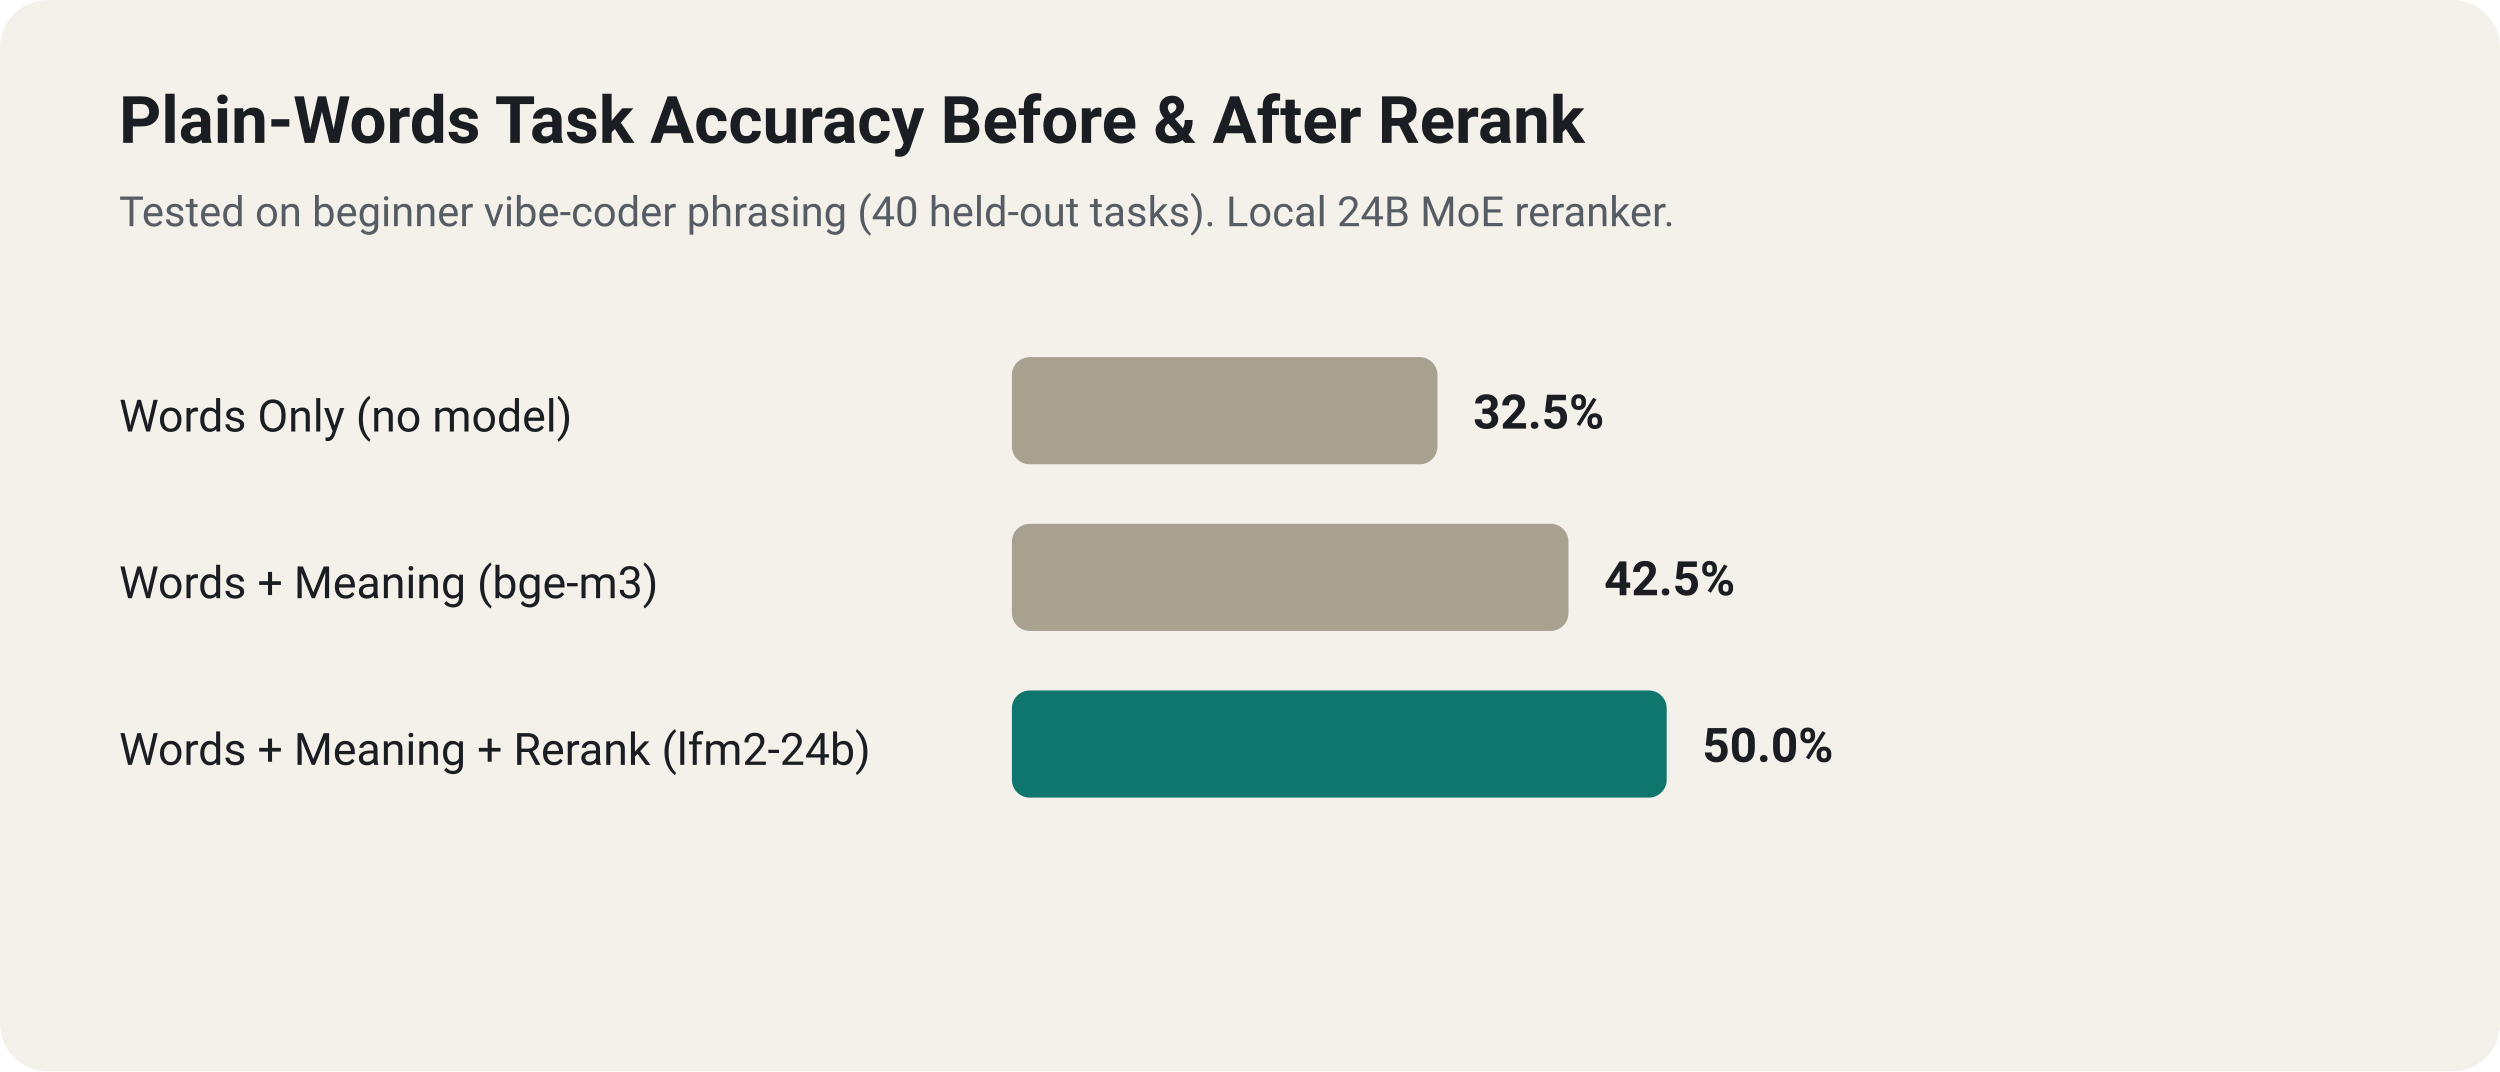
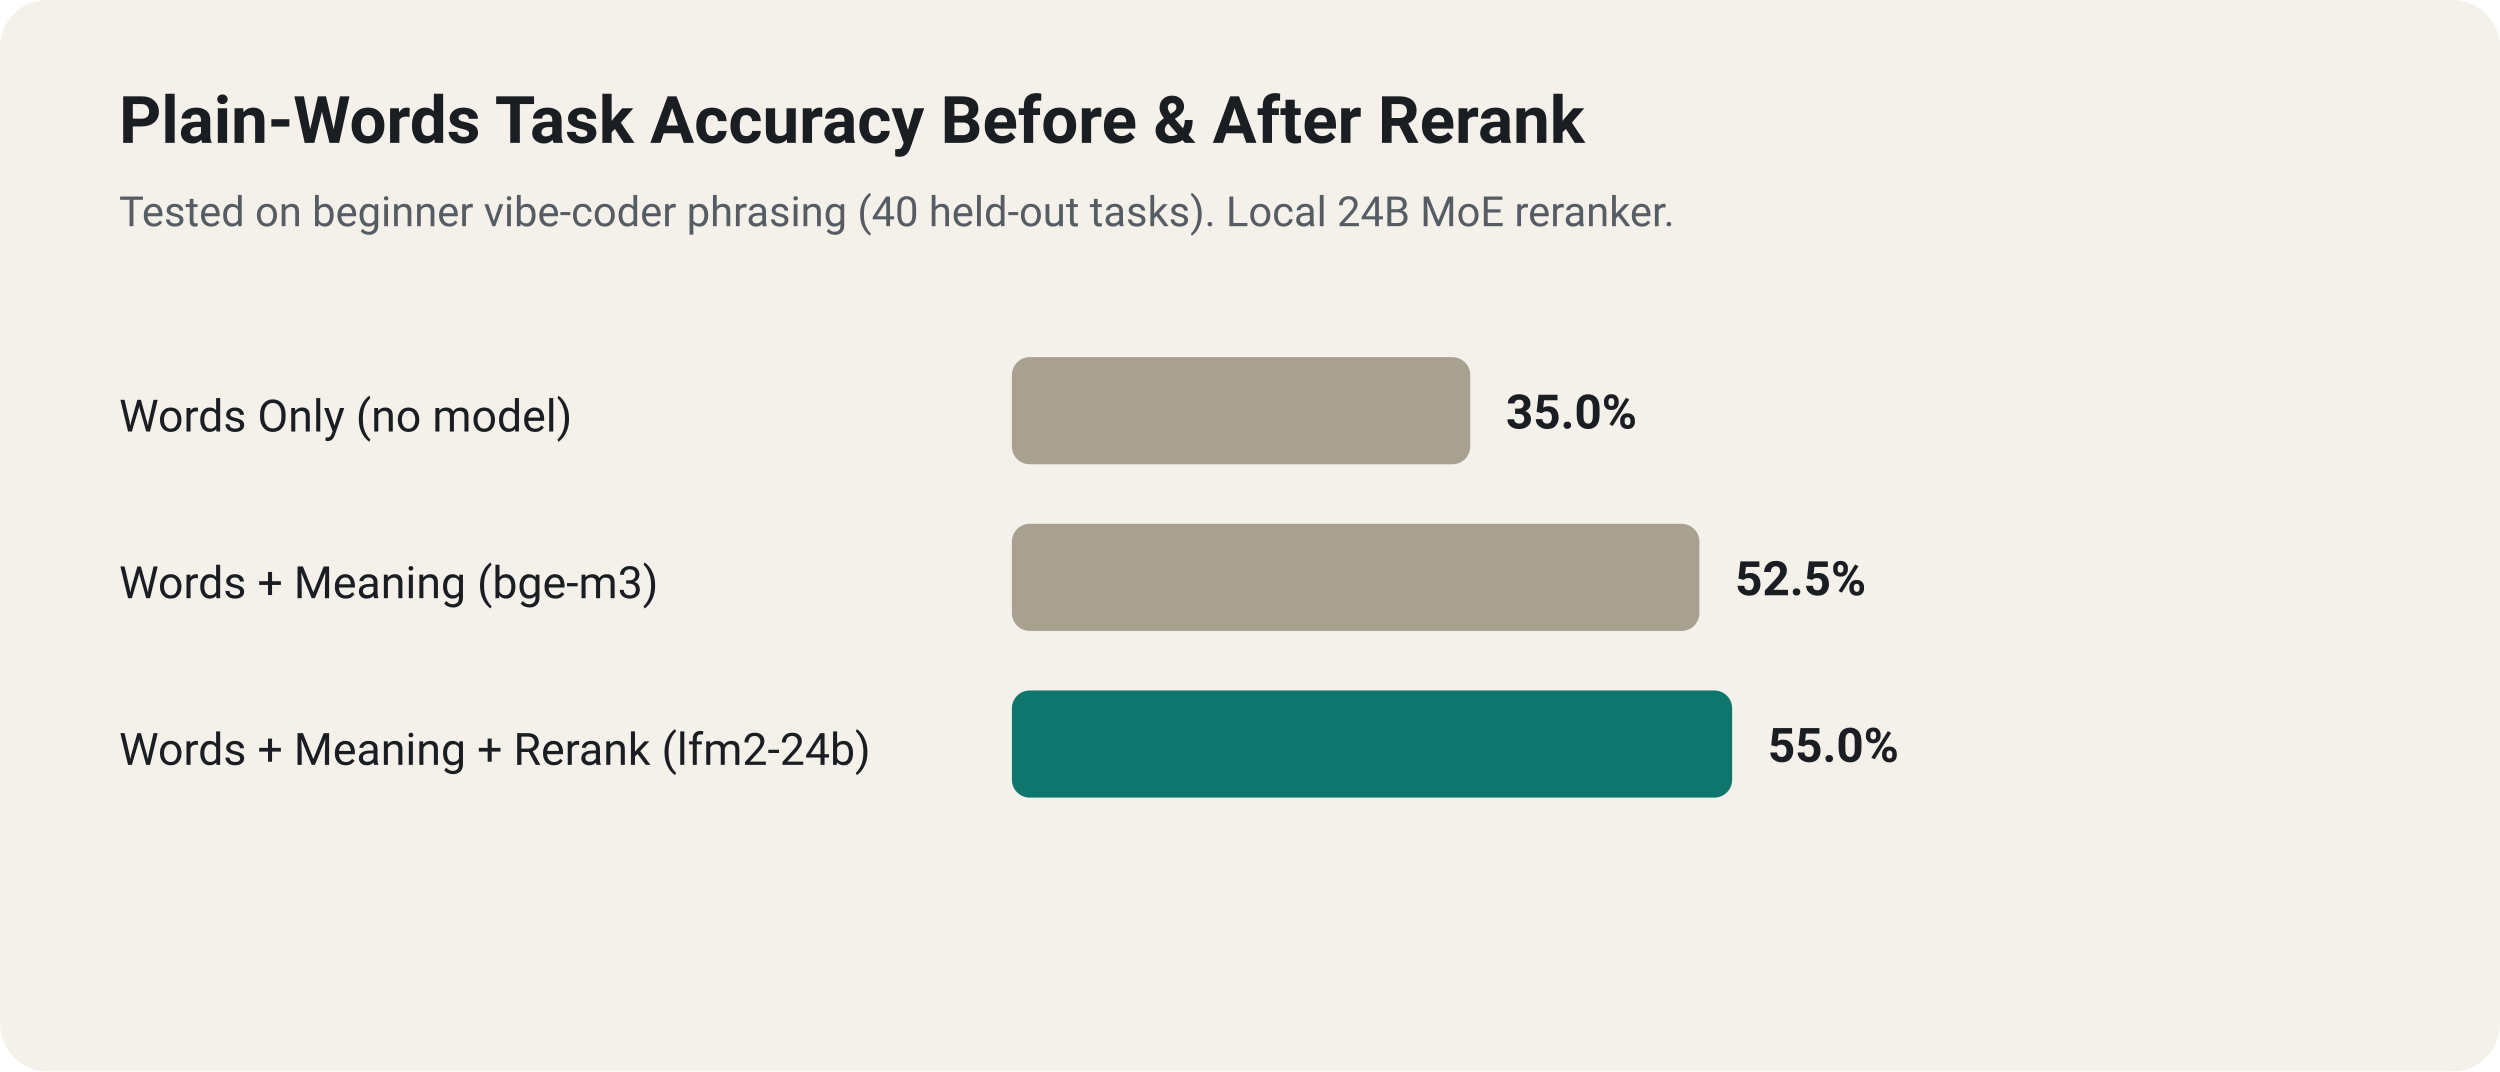
<svg xmlns="http://www.w3.org/2000/svg" width="840" height="360" viewBox="0 0 840 360" role="img" aria-labelledby="t d">
  <rect width="840" height="360" rx="16" fill="#f4f1ea" />
  <text x="40" y="48" font-family="ui-sans-serif, system-ui, -apple-system, 'Segoe UI', Roboto, 'Helvetica Neue', Arial, sans-serif" font-size="22" font-weight="700" fill="#1a1d21">Plain-Words Task Accuracy Before &amp; After Rerank</text>
  <text x="40" y="76" font-family="ui-sans-serif, system-ui, -apple-system, 'Segoe UI', Roboto, 'Helvetica Neue', Arial, sans-serif" font-size="14" fill="#565c64">Tested on beginner vibe-coder phrasing (40 held-out tasks). Local 24B MoE reranker.</text>
  <text x="40" y="145" font-family="ui-sans-serif, system-ui, -apple-system, 'Segoe UI', Roboto, 'Helvetica Neue', Arial, sans-serif" font-size="15" fill="#1a1d21">Words Only (no model)</text>
-   <rect x="340" y="120" width="143.0" height="36" rx="6" fill="#a8a190" />
-   <text x="495.0" y="144" font-family="ui-sans-serif, system-ui, -apple-system, 'Segoe UI', Roboto, 'Helvetica Neue', Arial, sans-serif" font-size="16" font-weight="700" fill="#1a1d21">32.5%</text>
+   <rect x="340" y="120" width="154.0" height="36" rx="6" fill="#a8a190" />
+   <text x="506.0" y="144" font-family="ui-sans-serif, system-ui, -apple-system, 'Segoe UI', Roboto, 'Helvetica Neue', Arial, sans-serif" font-size="16" font-weight="700" fill="#1a1d21">35.0%</text>
  <text x="40" y="201" font-family="ui-sans-serif, system-ui, -apple-system, 'Segoe UI', Roboto, 'Helvetica Neue', Arial, sans-serif" font-size="15" fill="#1a1d21">Words + Meaning (bge-m3)</text>
-   <rect x="340" y="176" width="187.0" height="36" rx="6" fill="#a8a190" />
-   <text x="539.0" y="200" font-family="ui-sans-serif, system-ui, -apple-system, 'Segoe UI', Roboto, 'Helvetica Neue', Arial, sans-serif" font-size="16" font-weight="700" fill="#1a1d21">42.5%</text>
+   <rect x="340" y="176" width="231.0" height="36" rx="6" fill="#a8a190" />
+   <text x="583.0" y="200" font-family="ui-sans-serif, system-ui, -apple-system, 'Segoe UI', Roboto, 'Helvetica Neue', Arial, sans-serif" font-size="16" font-weight="700" fill="#1a1d21">52.5%</text>
  <text x="40" y="257" font-family="ui-sans-serif, system-ui, -apple-system, 'Segoe UI', Roboto, 'Helvetica Neue', Arial, sans-serif" font-size="15" fill="#1a1d21">Words + Meaning + Rerank (lfm2-24b)</text>
-   <rect x="340" y="232" width="220.0" height="36" rx="6" fill="#0f766e" />
-   <text x="572.0" y="256" font-family="ui-sans-serif, system-ui, -apple-system, 'Segoe UI', Roboto, 'Helvetica Neue', Arial, sans-serif" font-size="16" font-weight="700" fill="#1a1d21">50.0%</text>
+   <rect x="340" y="232" width="242.0" height="36" rx="6" fill="#0f766e" />
+   <text x="594.0" y="256" font-family="ui-sans-serif, system-ui, -apple-system, 'Segoe UI', Roboto, 'Helvetica Neue', Arial, sans-serif" font-size="16" font-weight="700" fill="#1a1d21">55.0%</text>
</svg>
